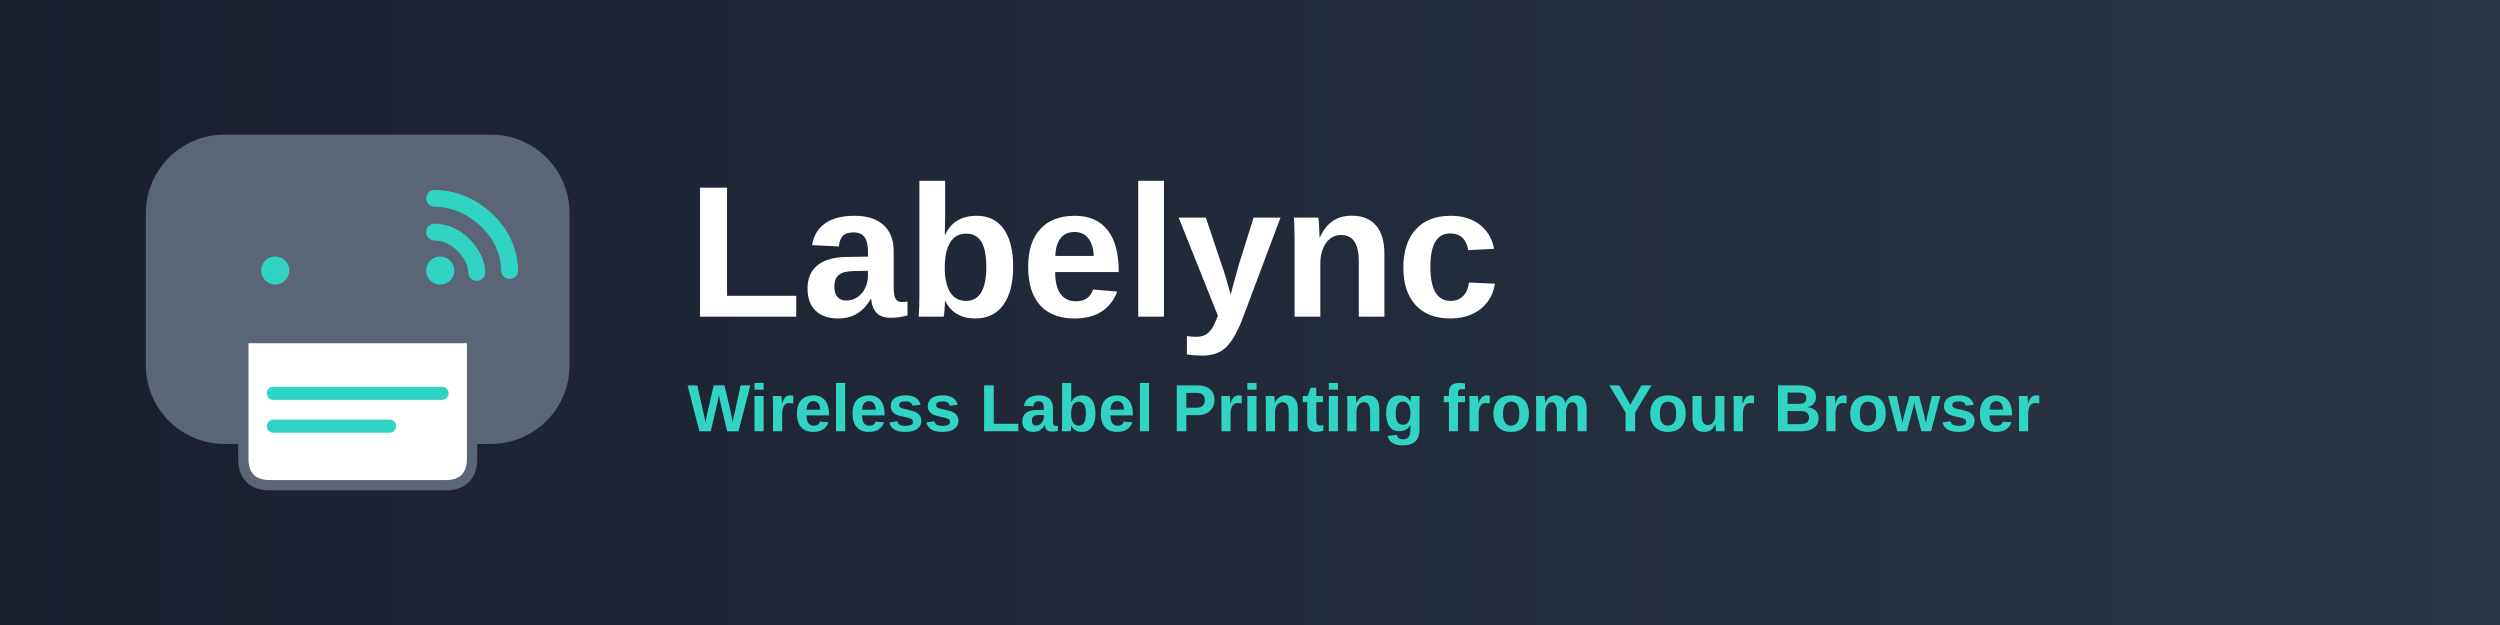
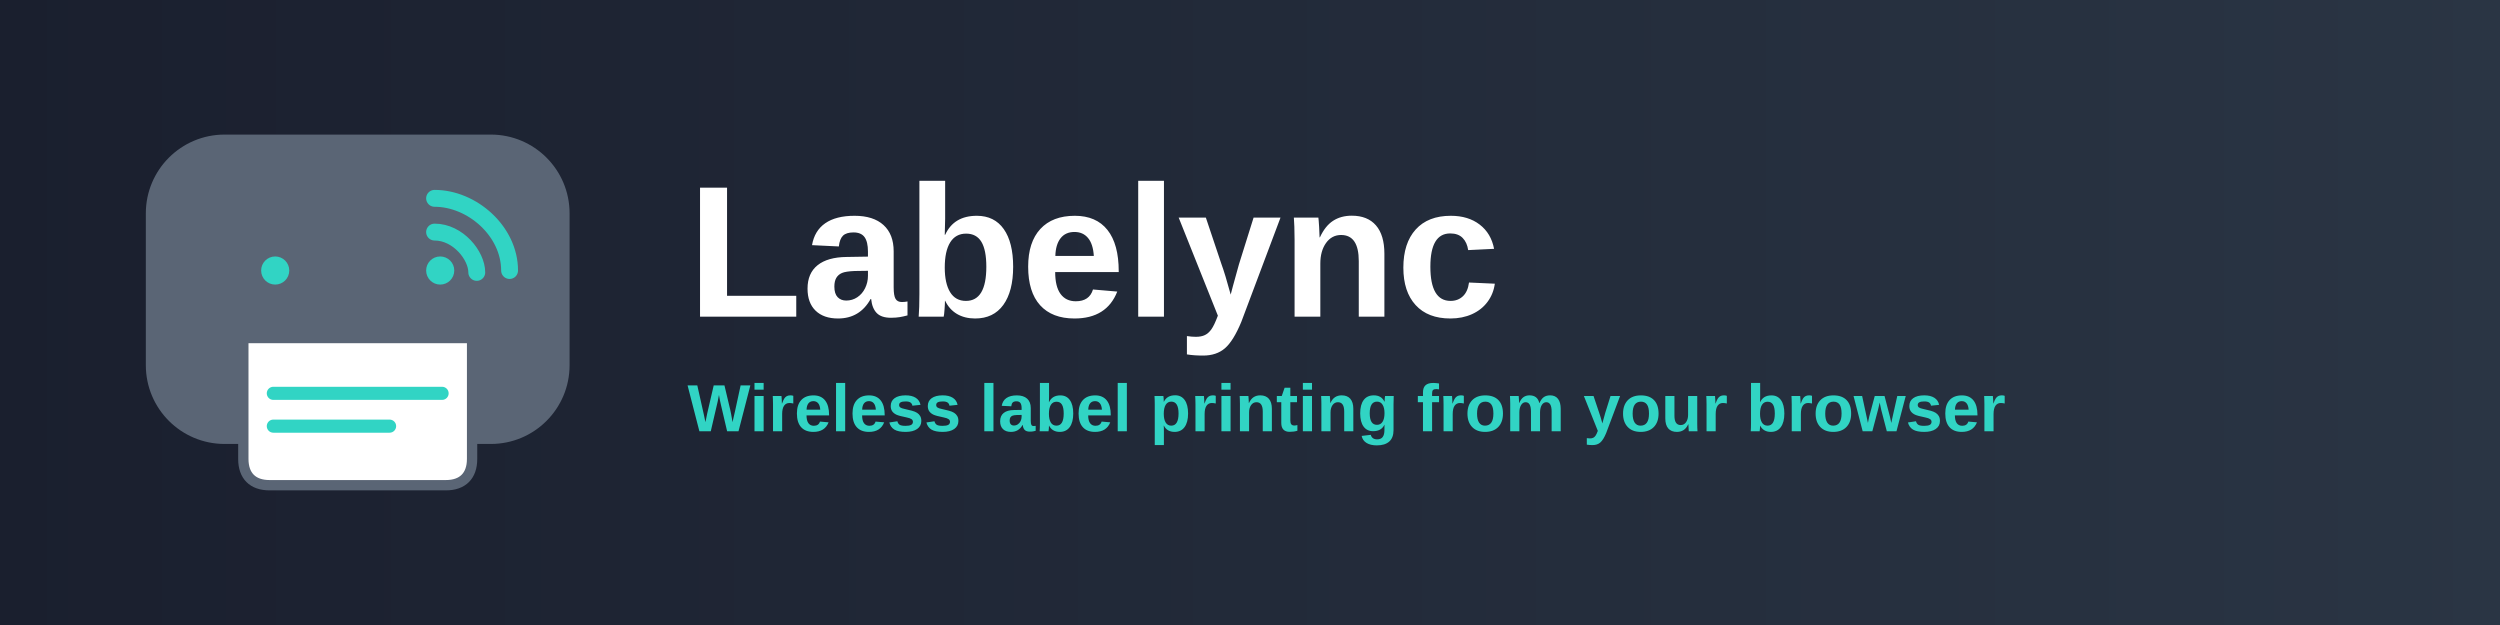
<svg xmlns="http://www.w3.org/2000/svg" width="1200" height="300" viewBox="0 0 1200 300">
  <defs>
    <linearGradient id="bgGradient">
      <stop offset="0" stop-color="#1a1f2e" />
      <stop offset="1" stop-color="#2a3544" />
    </linearGradient>
  </defs>
  <rect width="1200" height="300" fill="url(#bgGradient)" />
  <g transform="matrix(.45 0 0 .45 70 64.6)">
    <rect width="452" height="330" rx="84" fill="#5a6575" />
    <path d="M104 217h244v129c0 18-10 28-28 28H132c-18 0-28-10-28-28Z" fill="#fff" stroke="#5a6575" stroke-width="11" />
    <g fill="#31d4c4">
      <rect x="129" y="269" width="194" height="14" rx="7" />
      <rect x="129" y="304" width="138" height="14" rx="7" />
      <circle cx="314" cy="145" r="15" />
      <circle cx="138" cy="145" r="15" />
    </g>
    <path d="M308 104c25 0 45 25 45 43" fill="none" stroke="#31d4c4" stroke-linecap="round" stroke-width="18" />
    <path d="M308 68c40 0 80 35 80 77" fill="none" stroke="#31d4c4" stroke-linecap="round" stroke-width="18" />
  </g>
  <g transform="translate(0 12)" font-family="Arial, sans-serif">
    <text x="330" y="140" fill="#fff" font-size="90" font-weight="bold">Labelync</text>
    <text x="330" y="195" fill="#31d4c4" font-size="32" font-weight="bold">
-       Wireless Label Printing from Your Browser
+       Wireless label printing from your browser
    </text>
  </g>
</svg>
